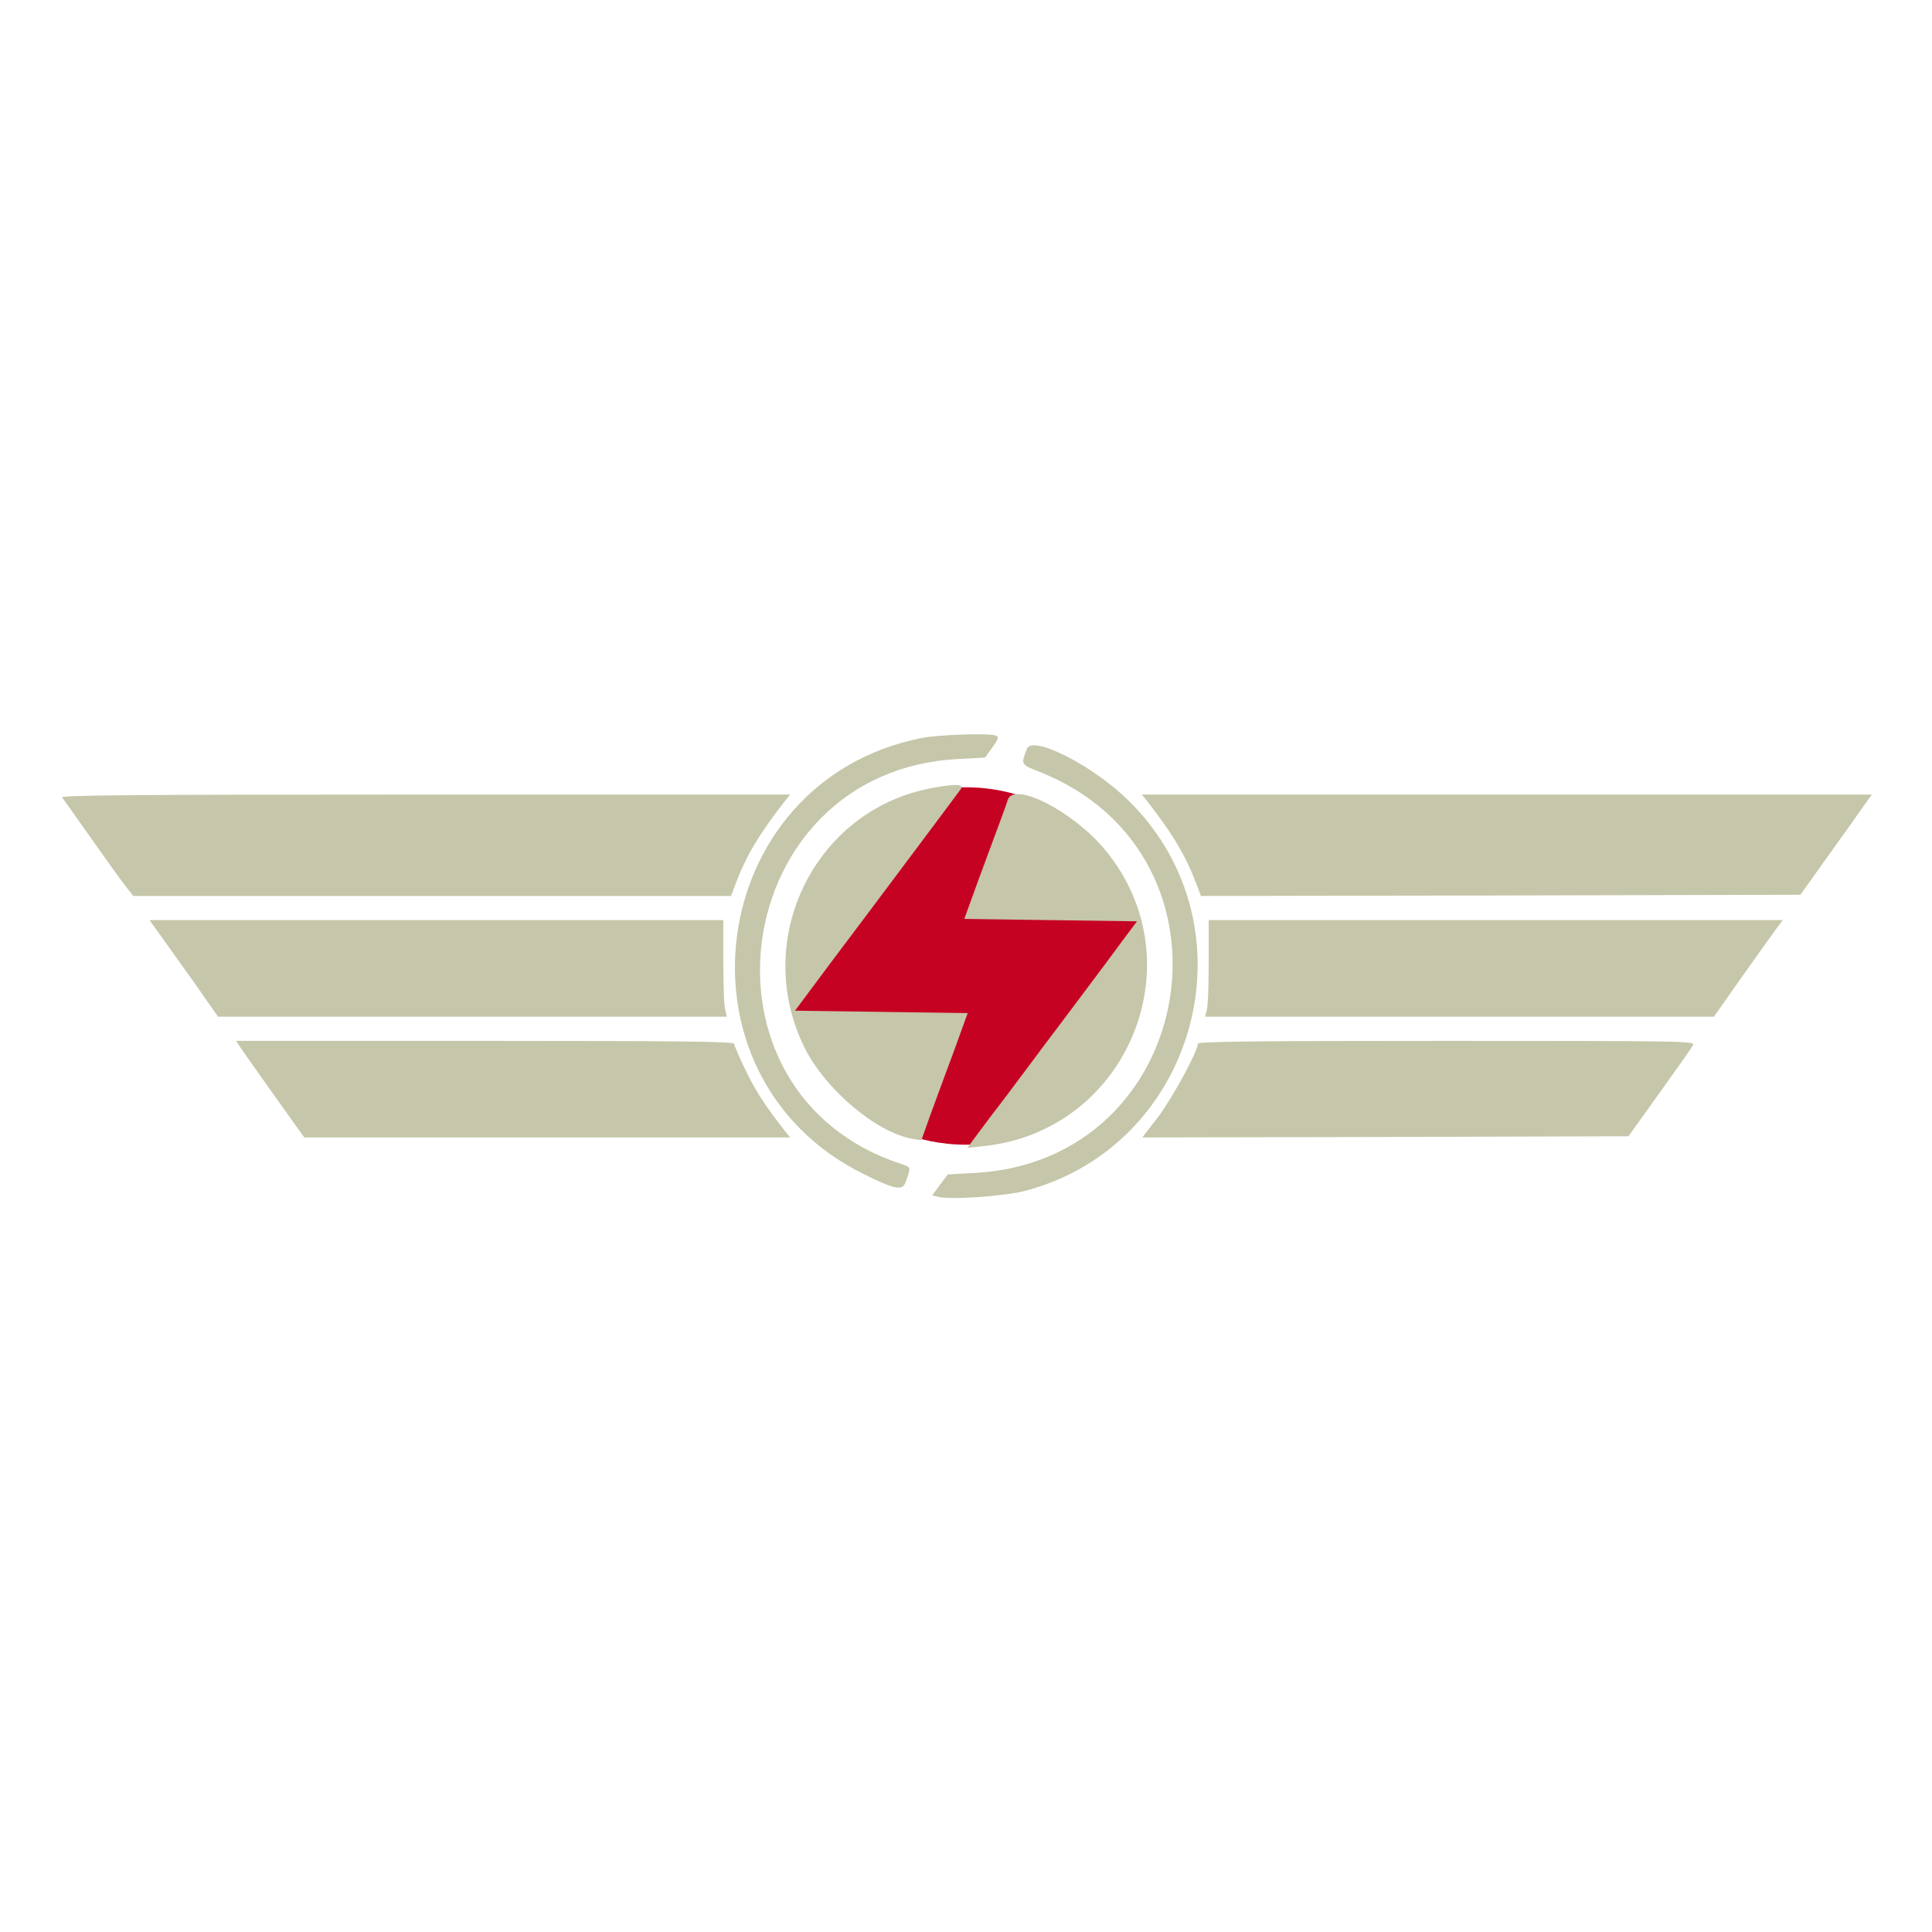
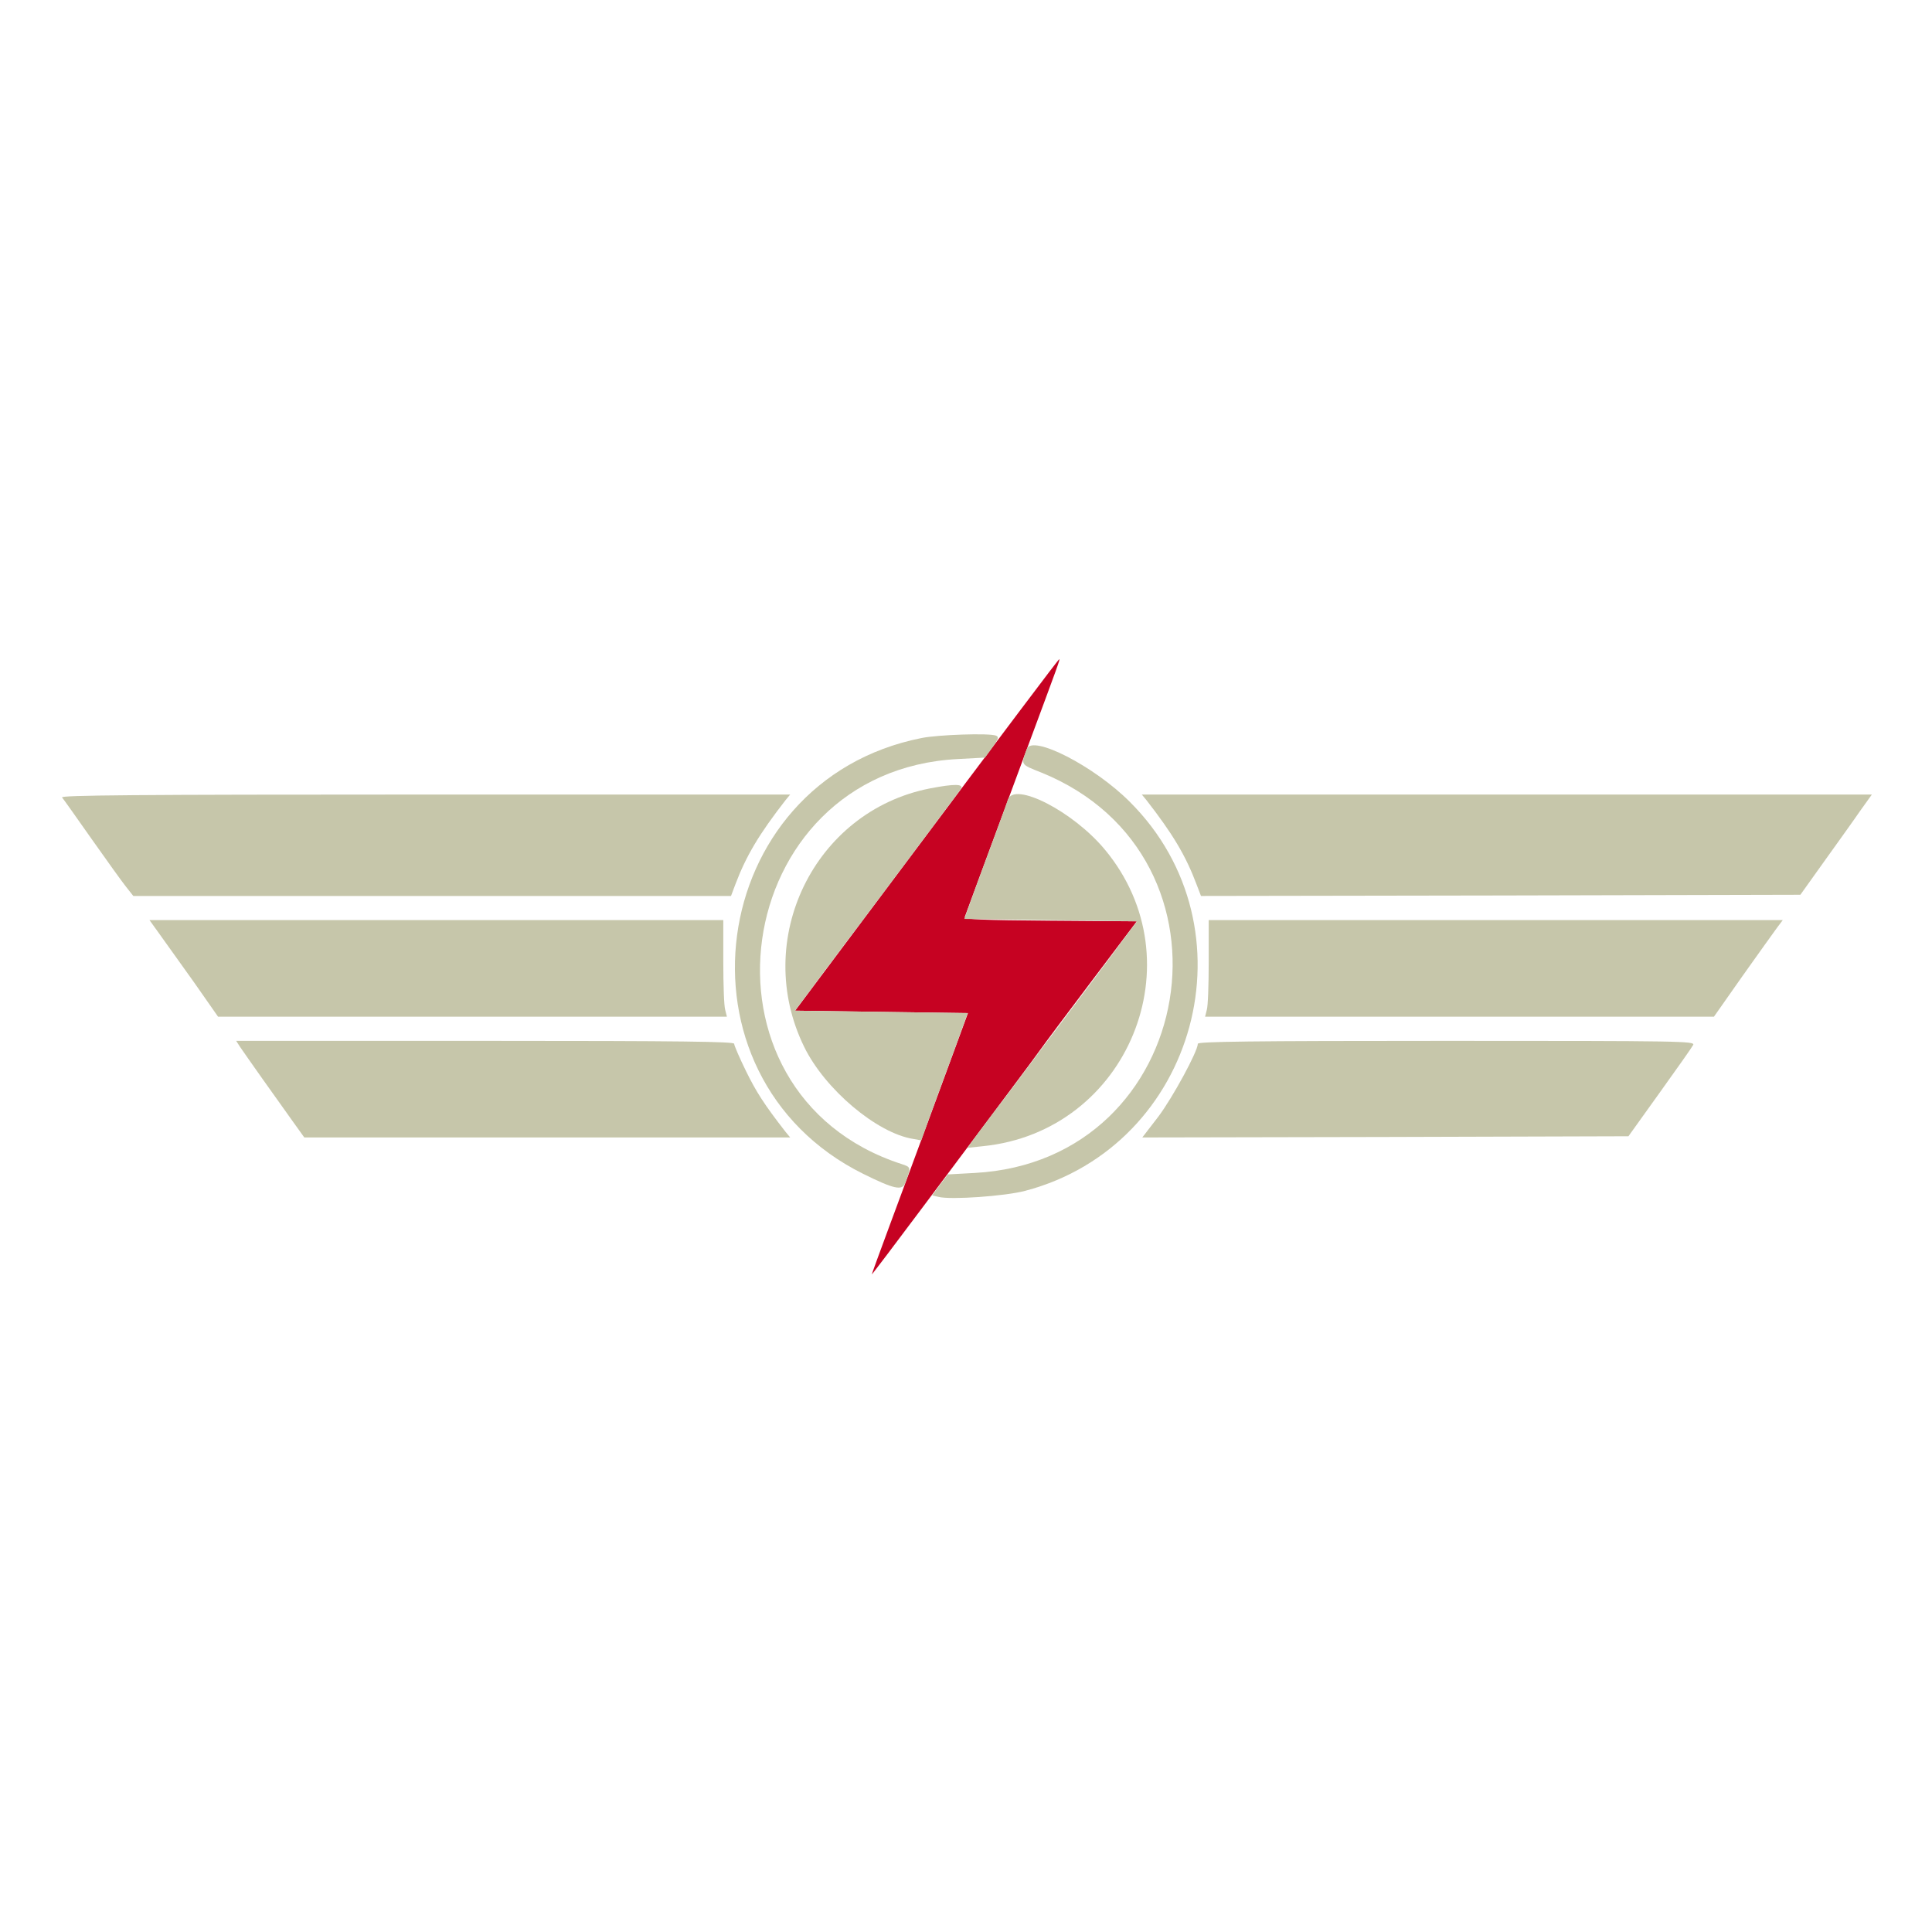
<svg xmlns="http://www.w3.org/2000/svg" version="1.0" width="800pt" height="800pt" viewBox="0 0 800 800" preserveAspectRatio="xMidYMid meet" id="svg26">
-   <circle cx="400" cy="400" r="74" fill="#C60222" />
+   <g>
+     <path style="fill:#C60222" d="m 361,527.698 c 0,-0.21 3.41,-9.565 7.577,-20.79 9.031,-24.325 12.612,-34.027 23.778,-64.409 l 8.453,-23 -35.782,-0.5 -35.782,-0.5 31.813,-42.5 c 58.576,-78.254 77.202,-103 77.531,-103 0.408,0 0.138,0.748 -14.065,39 -6.433,17.325 -12.265,33.075 -12.961,35 -0.696,1.925 -3.608,9.8 -6.47,17.5 -2.862,7.7 -5.387,14.557 -5.611,15.238 -0.317,0.965 7.492,1.295 35.418,1.5 l 35.825,0.262 -18.877,25 c -10.382,13.75 -19.644,26.125 -20.582,27.5 -0.938,1.375 -7.616,10.375 -14.841,20 -7.225,9.625 -22.65,30.23 -34.279,45.79 C 370.514,515.349 361,527.908 361,527.698 Z" id="path1" />
+   </g>
  <g transform="translate(0,800) scale(0.1,-0.1)" fill="#C6C6AA" stroke="none" id="g24">
    <path d="M3816 4944 c-897 -178 -1060 -1399 -241 -1805 127 -63 161 -70 173 -38 25 66 25 66 -15 79 -902 293 -715 1629 234 1677 l112 6 30 42 c26 36 28 44 15 49 -28 11 -238 4 -308 -10z" id="path4" />
    <path d="M4252 4899 c-25 -67 -28 -63 60 -98 860 -349 649 -1609 -277 -1658 l-110 -6 -33 -43 -32 -44 26 -6 c50 -13 276 3 359 25 713 188 956 1089 434 1610 -148 149 -405 280 -427 220z" id="path6" />
    <path d="M3849 4735 c-479 -95 -736 -627 -519 -1070 86 -176 301 -357 451 -381 l34 -6 37 104 c21 57 64 175 97 263 l58 160 -357 5 -358 5 146 196 c81 107 233 310 337 449 105 140 196 262 203 272 16 23 -26 23 -129 3z" id="path8" />
    <path d="M4173 4688 c-11 -34 -19 -55 -122 -333 l-58 -160 357 -5 358 -5 -42 -56 c-48 -66 -234 -314 -283 -379 -19 -25 -76 -100 -126 -168 -51 -68 -118 -158 -151 -200 -32 -42 -67 -90 -79 -106 l-21 -29 65 7 c600 61 889 765 504 1228 -132 159 -377 284 -402 206z" id="path10" />
    <path d="M257 4698 c6 -7 61 -85 123 -173 62 -88 126 -177 142 -197 l30 -38 1237 0 1238 0 18 48 c45 119 99 209 208 349 l19 23 -1512 0 c-1209 0 -1510 -3 -1503 -12z" id="path12" />
    <path d="M4747 4687 c109 -140 163 -230 208 -350 l18 -47 1241 2 1241 3 100 140 c55 77 122 170 148 208 l48 67 -1511 0 -1512 0 19 -23z" id="path14" />
    <path d="M660 4133 c23 -32 87 -122 143 -200 l100 -143 1054 0 1053 0 -7 28 c-5 15 -8 105 -8 200 l0 172 -1188 0 -1188 0 41 -57z" id="path16" />
    <path d="M5005 4018 c0 -95 -3 -185 -8 -200 l-7 -28 1053 0 1054 0 118 168 c65 92 130 182 143 200 l24 32 -1188 0 -1189 0 0 -172z" id="path18" />
    <path d="M994 3665 c9 -14 52 -74 94 -134 42 -59 98 -138 124 -174 l48 -67 1006 0 1006 0 -19 23 c-88 113 -122 166 -164 252 -27 55 -49 106 -49 113 0 9 -213 12 -1031 12 l-1031 0 16 -25z" id="path20" />
    <path d="M4960 3678 c-1 -33 -104 -222 -163 -301 l-67 -87 1006 2 1007 3 129 180 c71 99 134 188 139 198 9 16 -42 17 -1021 17 -817 0 -1030 -3 -1030 -12z" id="path22" />
  </g>
</svg>
